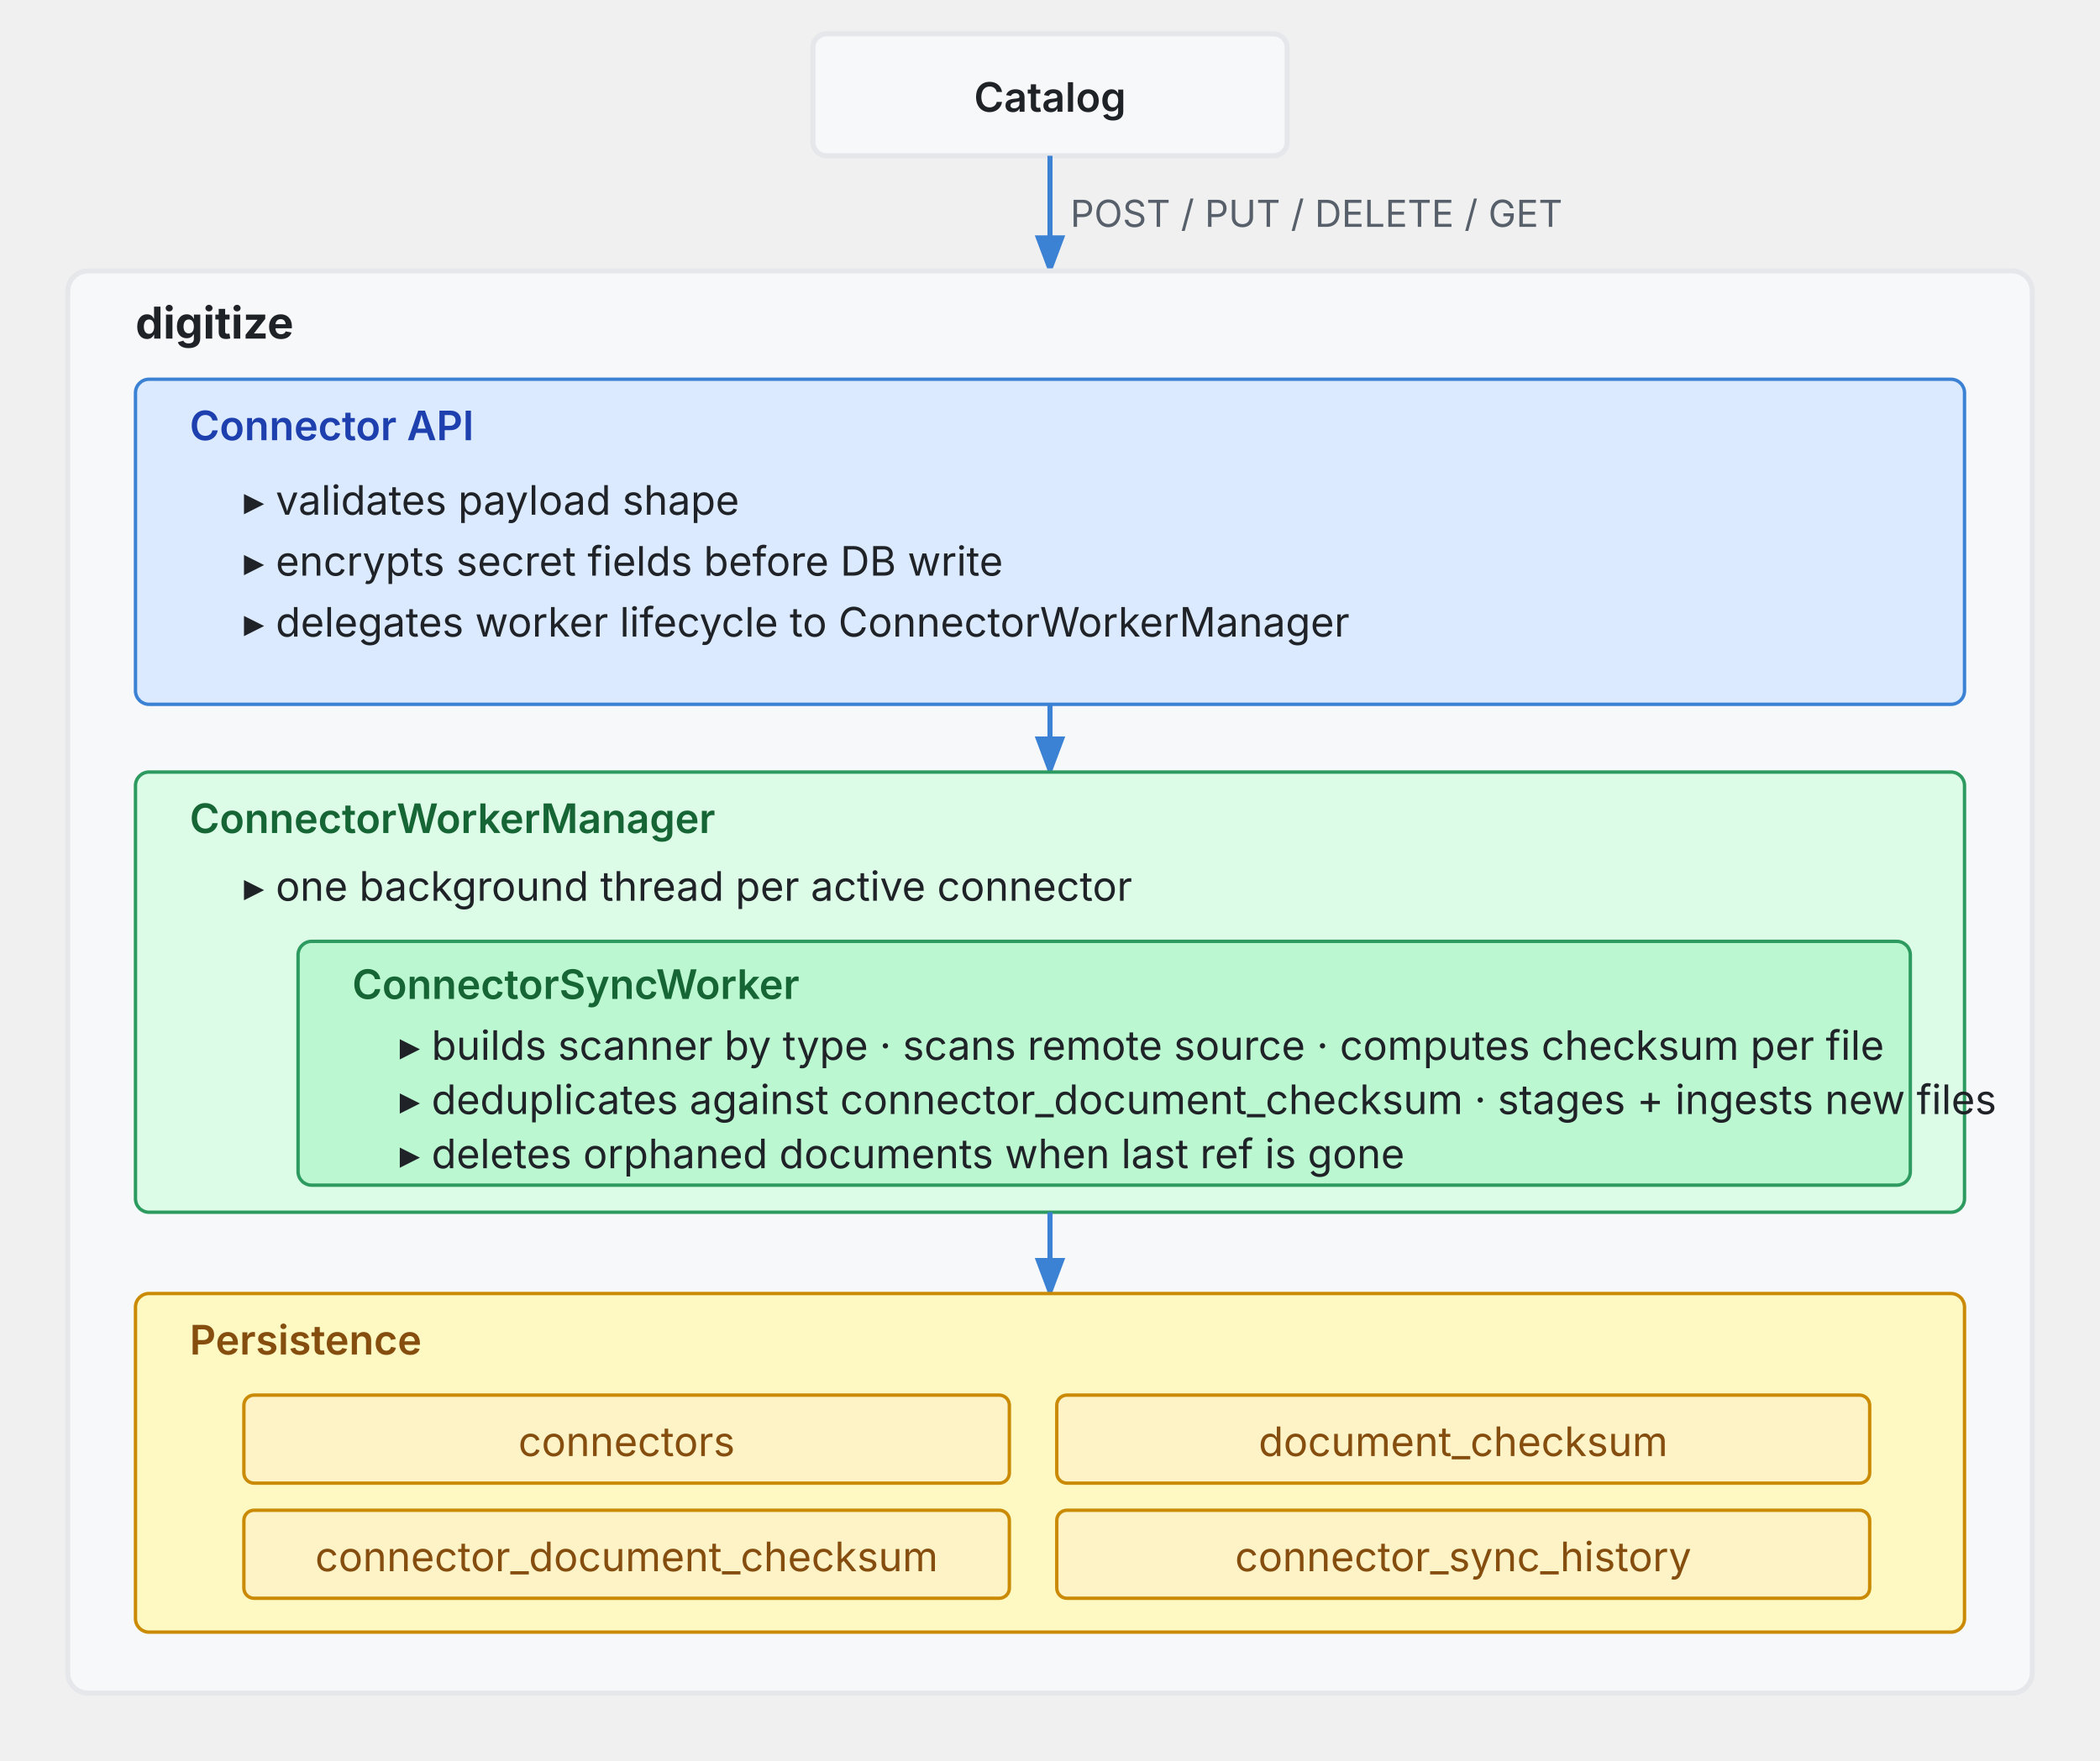
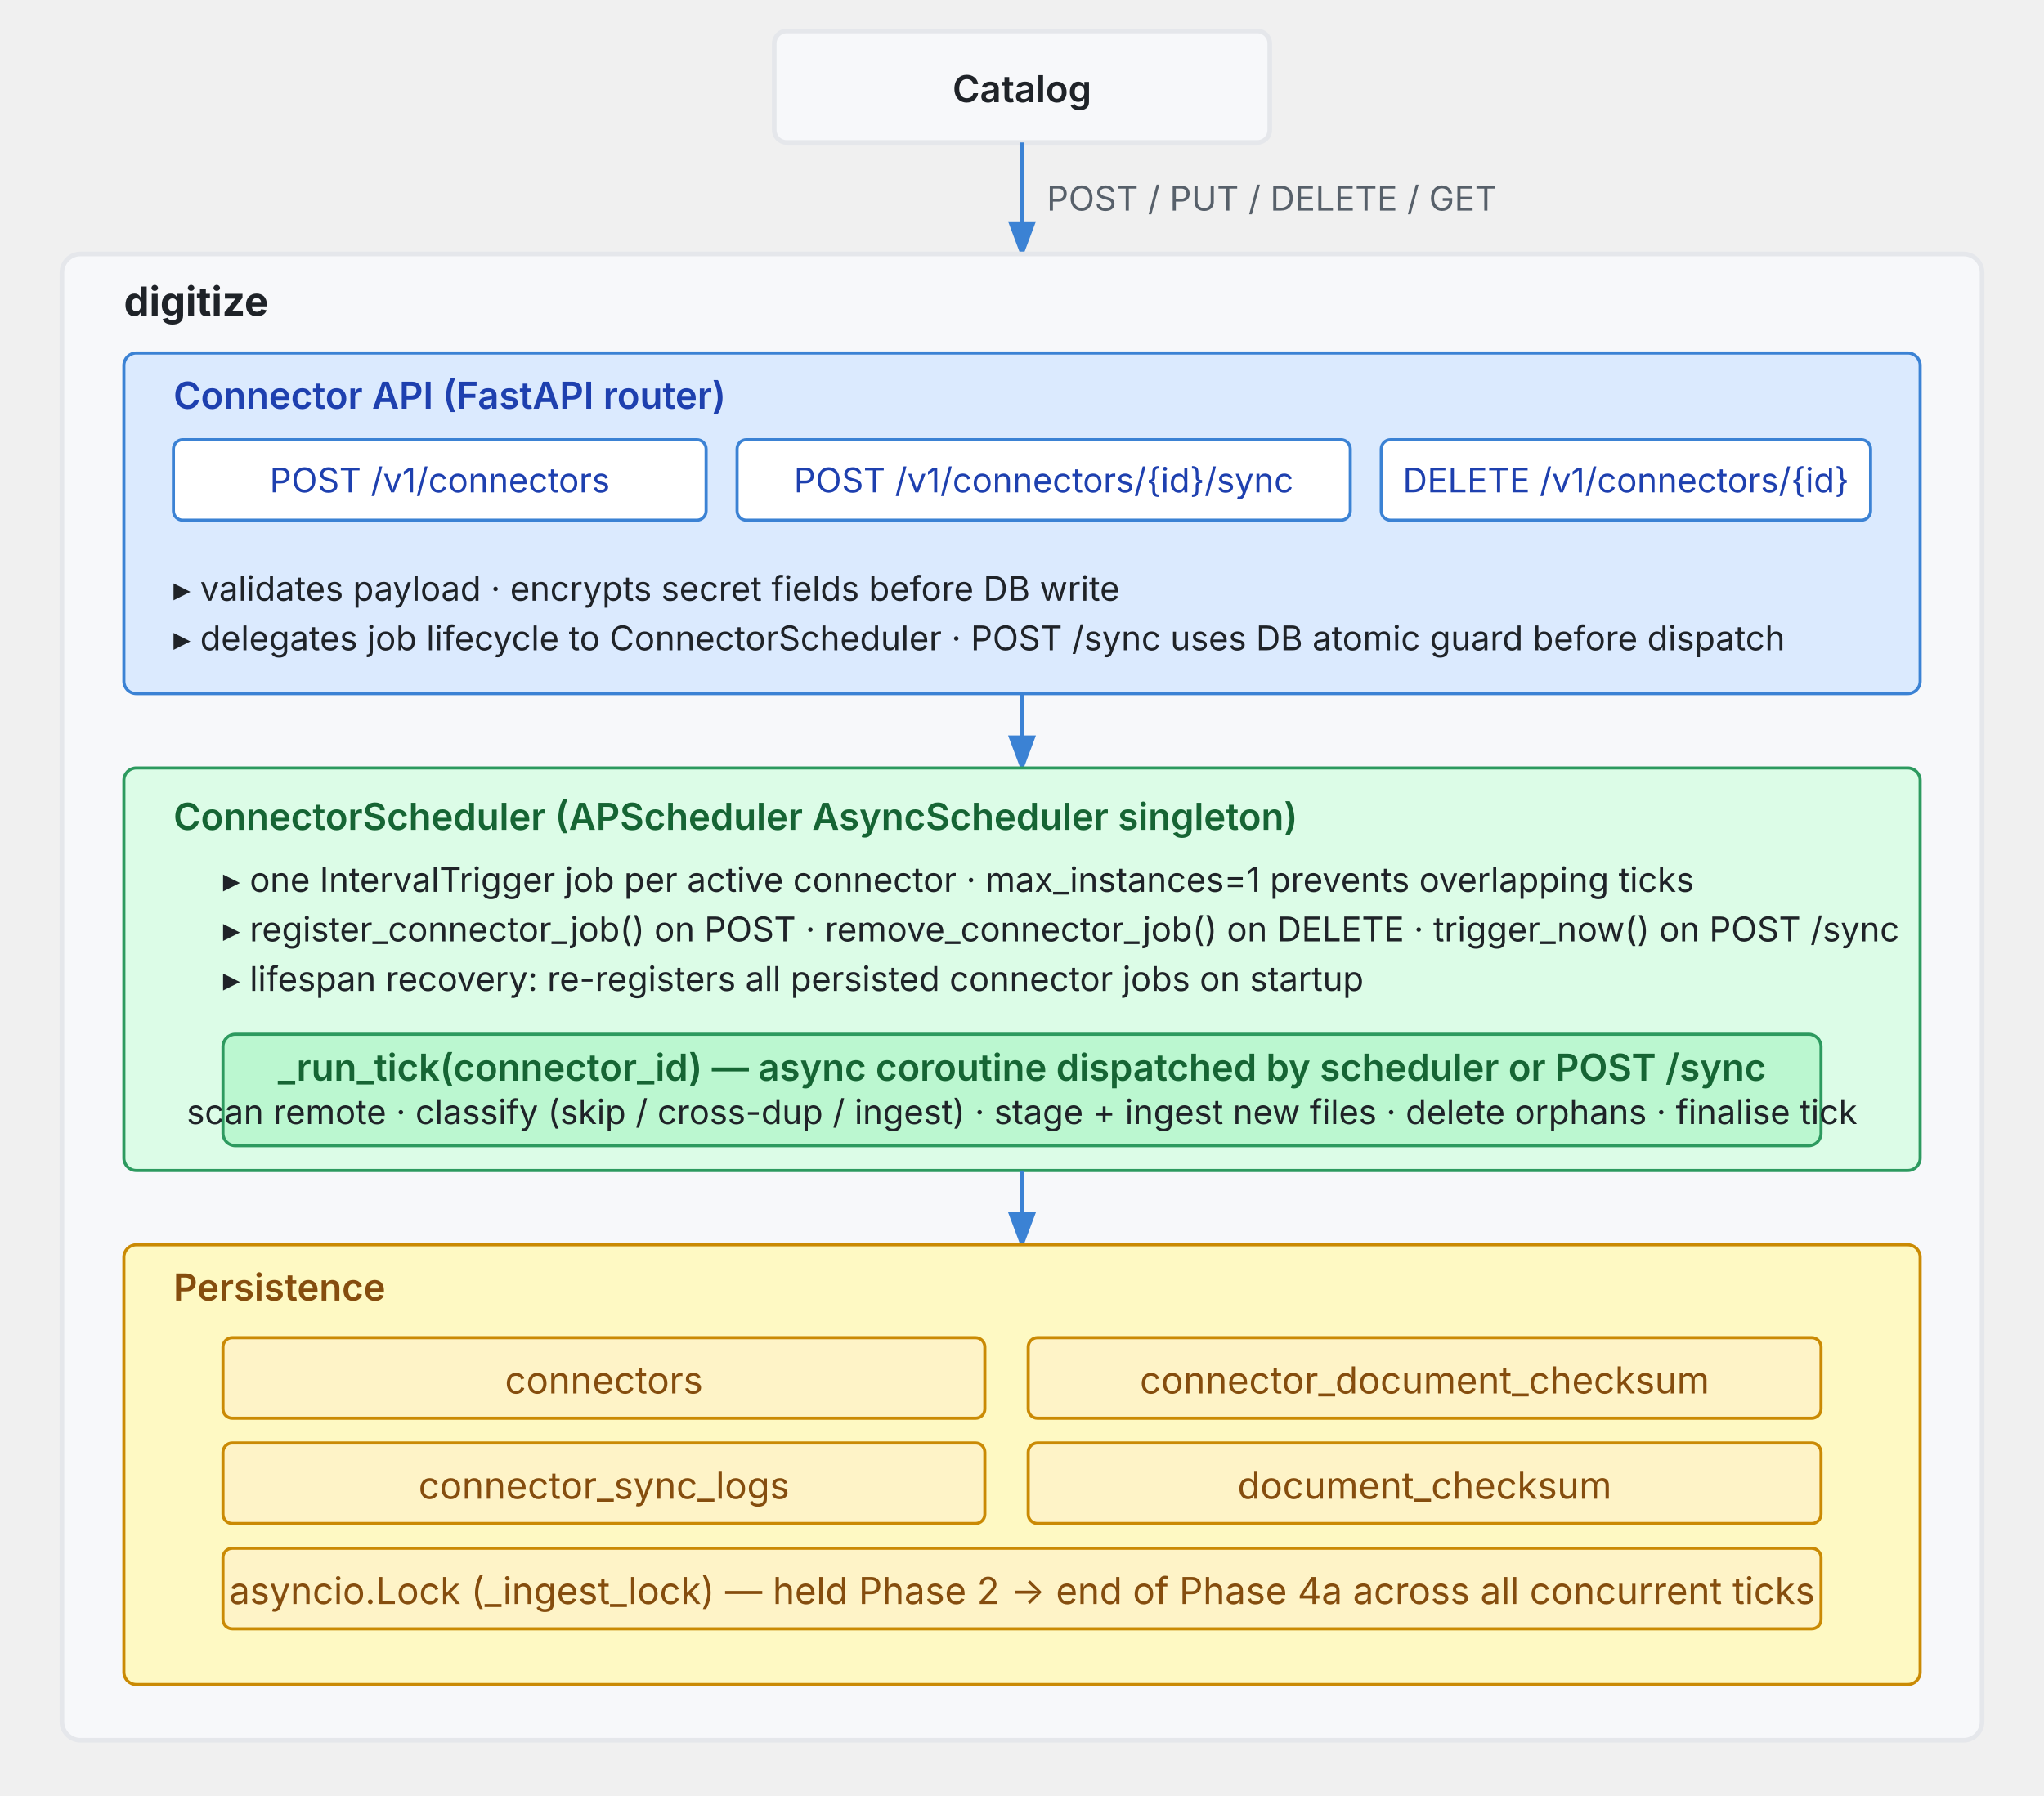
- <svg xmlns="http://www.w3.org/2000/svg" viewBox="0 0 620 520" width="620" height="520" font-family="-apple-system, Segoe UI, system-ui, sans-serif" font-size="12">
+ <svg xmlns="http://www.w3.org/2000/svg" viewBox="0 0 660 580" width="660" height="580" font-family="-apple-system, Segoe UI, system-ui, sans-serif" font-size="12">
  <defs>
    <marker id="a-arr" markerWidth="8" markerHeight="8" refX="7" refY="3" orient="auto">
      <path d="M0,0 L0,6 L8,3 z" fill="#3b82d4" />
    </marker>
+     <marker id="a-arrg" markerWidth="8" markerHeight="8" refX="7" refY="3" orient="auto">
+       <path d="M0,0 L0,6 L8,3 z" fill="#2d9a5f" />
+     </marker>
  </defs>
-   <rect x="240" y="10" width="140" height="36" rx="4" fill="#f7f8fa" stroke="#e5e7eb" stroke-width="1.5" />
-   <text x="310" y="33" text-anchor="middle" font-weight="600" fill="#1f2328">Catalog</text>
-   <line x1="310" y1="46" x2="310" y2="80" stroke="#3b82d4" stroke-width="1.5" marker-end="url(#a-arr)" />
-   <text x="316" y="67" font-size="11" fill="#57606a">POST / PUT / DELETE / GET</text>
-   <rect x="20" y="80" width="580" height="420" rx="6" fill="#f7f8fa" stroke="#e5e7eb" stroke-width="1.5" />
-   <text x="40" y="100" font-weight="700" font-size="13" fill="#1f2328">digitize</text>
-   <rect x="40" y="112" width="540" height="96" rx="4" fill="#dbeafe" stroke="#3b82d4" stroke-width="1" />
-   <text x="56" y="130" font-weight="600" fill="#1e40af">Connector API</text>
-   <text x="72" y="152" fill="#1f2328">▸  validates payload shape</text>
-   <text x="72" y="170" fill="#1f2328">▸  encrypts secret fields before DB write</text>
-   <text x="72" y="188" fill="#1f2328">▸  delegates worker lifecycle to ConnectorWorkerManager</text>
-   <line x1="310" y1="208" x2="310" y2="228" stroke="#3b82d4" stroke-width="1.5" marker-end="url(#a-arr)" />
-   <rect x="40" y="228" width="540" height="130" rx="4" fill="#dcfce7" stroke="#2d9a5f" stroke-width="1" />
-   <text x="56" y="246" font-weight="600" fill="#166534">ConnectorWorkerManager</text>
-   <text x="72" y="266" fill="#1f2328">▸  one background thread per active connector</text>
-   <rect x="88" y="278" width="476" height="72" rx="4" fill="#bbf7d0" stroke="#2d9a5f" stroke-width="1" />
-   <text x="104" y="295" font-weight="600" fill="#166534">ConnectorSyncWorker</text>
-   <text x="118" y="313" fill="#1f2328">▸  builds scanner by type  ·  scans remote source  ·  computes checksum per file</text>
-   <text x="118" y="329" fill="#1f2328">▸  deduplicates against connector_document_checksum  ·  stages + ingests new files</text>
-   <text x="118" y="345" fill="#1f2328">▸  deletes orphaned documents when last ref is gone</text>
-   <line x1="310" y1="358" x2="310" y2="382" stroke="#3b82d4" stroke-width="1.5" marker-end="url(#a-arr)" />
-   <rect x="40" y="382" width="540" height="100" rx="4" fill="#fef9c3" stroke="#ca8a04" stroke-width="1" />
-   <text x="56" y="400" font-weight="600" fill="#854d0e">Persistence</text>
-   <rect x="72" y="412" width="226" height="26" rx="3" fill="#fef3c7" stroke="#ca8a04" stroke-width="1" />
-   <text x="185" y="430" text-anchor="middle" fill="#854d0e">connectors</text>
-   <rect x="312" y="412" width="240" height="26" rx="3" fill="#fef3c7" stroke="#ca8a04" stroke-width="1" />
-   <text x="432" y="430" text-anchor="middle" fill="#854d0e">document_checksum</text>
-   <rect x="72" y="446" width="226" height="26" rx="3" fill="#fef3c7" stroke="#ca8a04" stroke-width="1" />
-   <text x="185" y="464" text-anchor="middle" fill="#854d0e">connector_document_checksum</text>
-   <rect x="312" y="446" width="240" height="26" rx="3" fill="#fef3c7" stroke="#ca8a04" stroke-width="1" />
-   <text x="432" y="464" text-anchor="middle" fill="#854d0e">connector_sync_history</text>
+   <rect x="250" y="10" width="160" height="36" rx="4" fill="#f7f8fa" stroke="#e5e7eb" stroke-width="1.5" />
+   <text x="330" y="33" text-anchor="middle" font-weight="600" fill="#1f2328">Catalog</text>
+   <line x1="330" y1="46" x2="330" y2="82" stroke="#3b82d4" stroke-width="1.5" marker-end="url(#a-arr)" />
+   <text x="338" y="68" font-size="11" fill="#57606a">POST / PUT / DELETE / GET</text>
+   <rect x="20" y="82" width="620" height="480" rx="6" fill="#f7f8fa" stroke="#e5e7eb" stroke-width="1.5" />
+   <text x="40" y="102" font-weight="700" font-size="13" fill="#1f2328">digitize</text>
+   <rect x="40" y="114" width="580" height="110" rx="4" fill="#dbeafe" stroke="#3b82d4" stroke-width="1" />
+   <text x="56" y="132" font-weight="600" fill="#1e40af">Connector API  (FastAPI router)</text>
+   <rect x="56" y="142" width="172" height="26" rx="3" fill="white" stroke="#3b82d4" stroke-width="1" />
+   <text x="142" y="159" text-anchor="middle" font-size="11" fill="#1e40af">POST /v1/connectors</text>
+   <rect x="238" y="142" width="198" height="26" rx="3" fill="white" stroke="#3b82d4" stroke-width="1" />
+   <text x="337" y="159" text-anchor="middle" font-size="11" fill="#1e40af">POST /v1/connectors/{id}/sync</text>
+   <rect x="446" y="142" width="158" height="26" rx="3" fill="white" stroke="#3b82d4" stroke-width="1" />
+   <text x="525" y="159" text-anchor="middle" font-size="11" fill="#1e40af">DELETE /v1/connectors/{id}</text>
+   <text x="56" y="194" fill="#1f2328" font-size="11">▸  validates payload · encrypts secret fields before DB write</text>
+   <text x="56" y="210" fill="#1f2328" font-size="11">▸  delegates job lifecycle to ConnectorScheduler · POST /sync uses DB atomic guard before dispatch</text>
+   <line x1="330" y1="224" x2="330" y2="248" stroke="#3b82d4" stroke-width="1.5" marker-end="url(#a-arr)" />
+   <rect x="40" y="248" width="580" height="130" rx="4" fill="#dcfce7" stroke="#2d9a5f" stroke-width="1" />
+   <text x="56" y="268" font-weight="600" fill="#166534">ConnectorScheduler  (APScheduler AsyncScheduler singleton)</text>
+   <text x="72" y="288" fill="#1f2328" font-size="11">▸  one IntervalTrigger job per active connector · max_instances=1 prevents overlapping ticks</text>
+   <text x="72" y="304" fill="#1f2328" font-size="11">▸  register_connector_job() on POST · remove_connector_job() on DELETE · trigger_now() on POST /sync</text>
+   <text x="72" y="320" fill="#1f2328" font-size="11">▸  lifespan recovery: re-registers all persisted connector jobs on startup</text>
+   <rect x="72" y="334" width="516" height="36" rx="4" fill="#bbf7d0" stroke="#2d9a5f" stroke-width="1" />
+   <text x="330" y="349" text-anchor="middle" font-weight="600" fill="#166534">_run_tick(connector_id)  — async coroutine dispatched by scheduler or POST /sync</text>
+   <text x="330" y="363" text-anchor="middle" font-size="11" fill="#1f2328">scan remote · classify (skip / cross-dup / ingest) · stage + ingest new files · delete orphans · finalise tick</text>
+   <line x1="330" y1="378" x2="330" y2="402" stroke="#3b82d4" stroke-width="1.5" marker-end="url(#a-arr)" />
+   <rect x="40" y="402" width="580" height="142" rx="4" fill="#fef9c3" stroke="#ca8a04" stroke-width="1" />
+   <text x="56" y="420" font-weight="600" fill="#854d0e">Persistence</text>
+   <rect x="72" y="432" width="246" height="26" rx="3" fill="#fef3c7" stroke="#ca8a04" stroke-width="1" />
+   <text x="195" y="450" text-anchor="middle" fill="#854d0e">connectors</text>
+   <rect x="332" y="432" width="256" height="26" rx="3" fill="#fef3c7" stroke="#ca8a04" stroke-width="1" />
+   <text x="460" y="450" text-anchor="middle" fill="#854d0e">connector_document_checksum</text>
+   <rect x="72" y="466" width="246" height="26" rx="3" fill="#fef3c7" stroke="#ca8a04" stroke-width="1" />
+   <text x="195" y="484" text-anchor="middle" fill="#854d0e">connector_sync_logs</text>
+   <rect x="332" y="466" width="256" height="26" rx="3" fill="#fef3c7" stroke="#ca8a04" stroke-width="1" />
+   <text x="460" y="484" text-anchor="middle" fill="#854d0e">document_checksum</text>
+   <rect x="72" y="500" width="516" height="26" rx="3" fill="#fef3c7" stroke="#ca8a04" stroke-width="1" />
+   <text x="330" y="518" text-anchor="middle" fill="#854d0e">asyncio.Lock  (_ingest_lock)  — held Phase 2 → end of Phase 4a across all concurrent ticks</text>
</svg>
